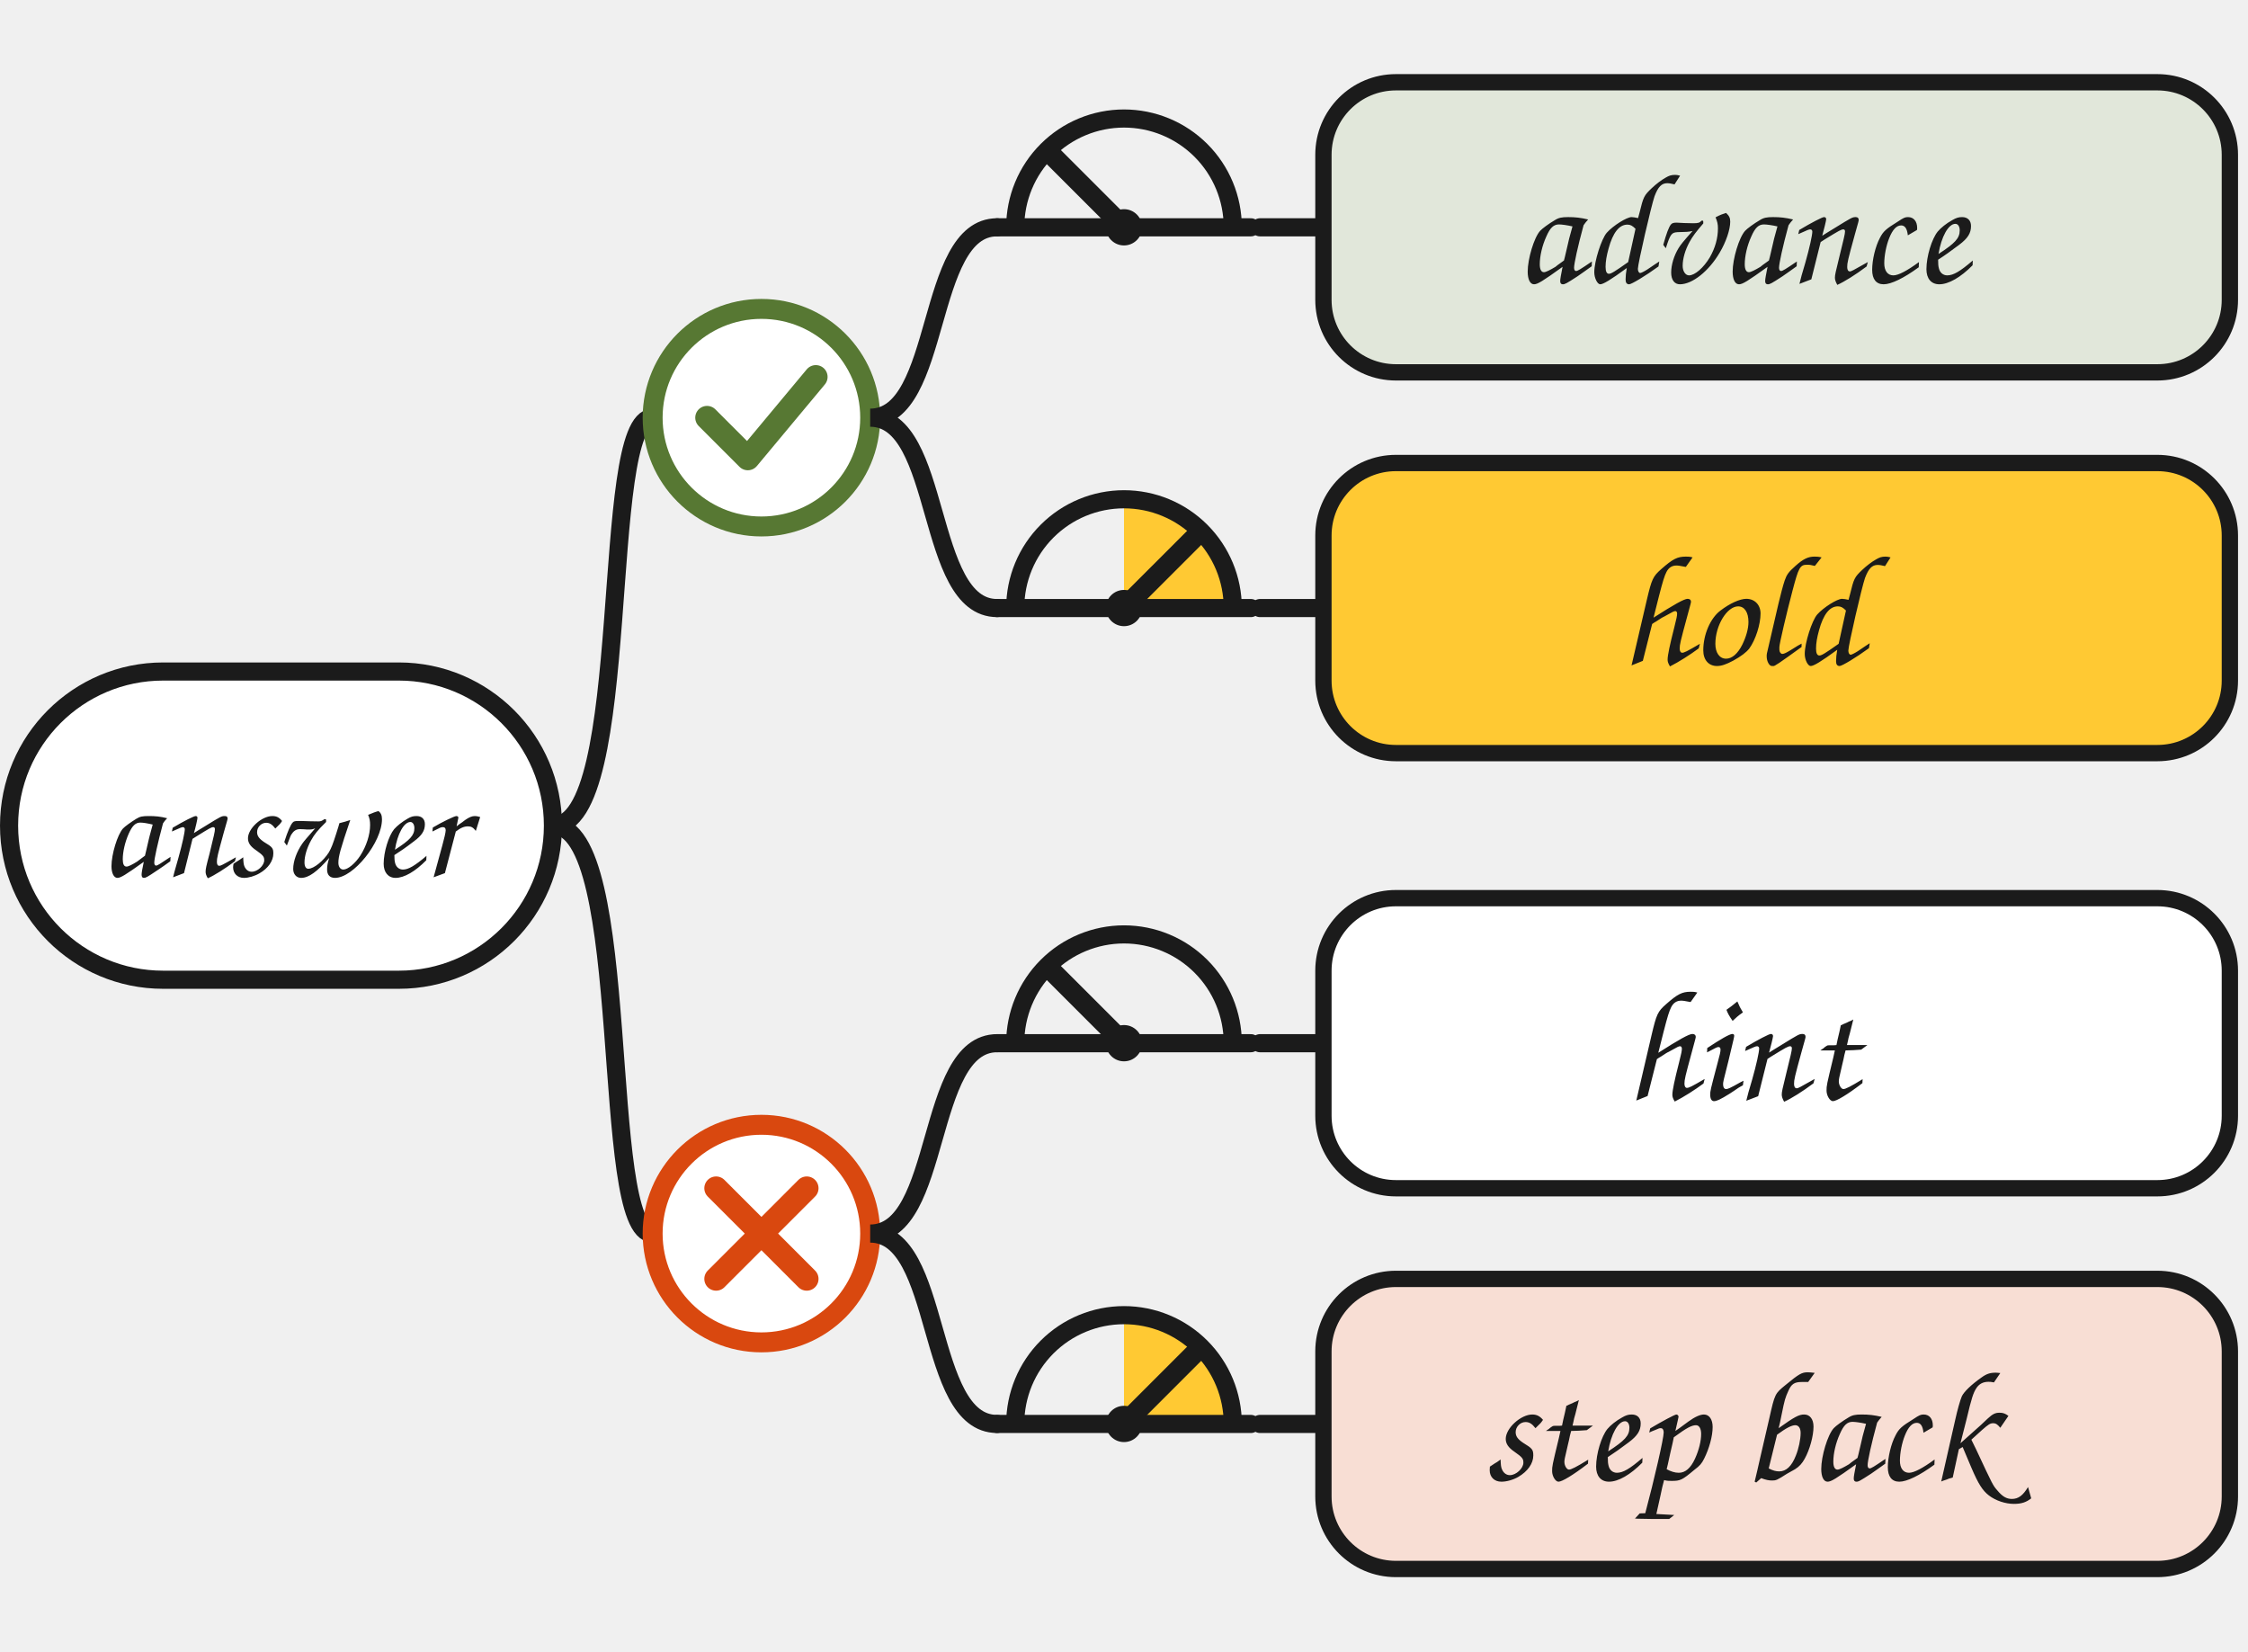
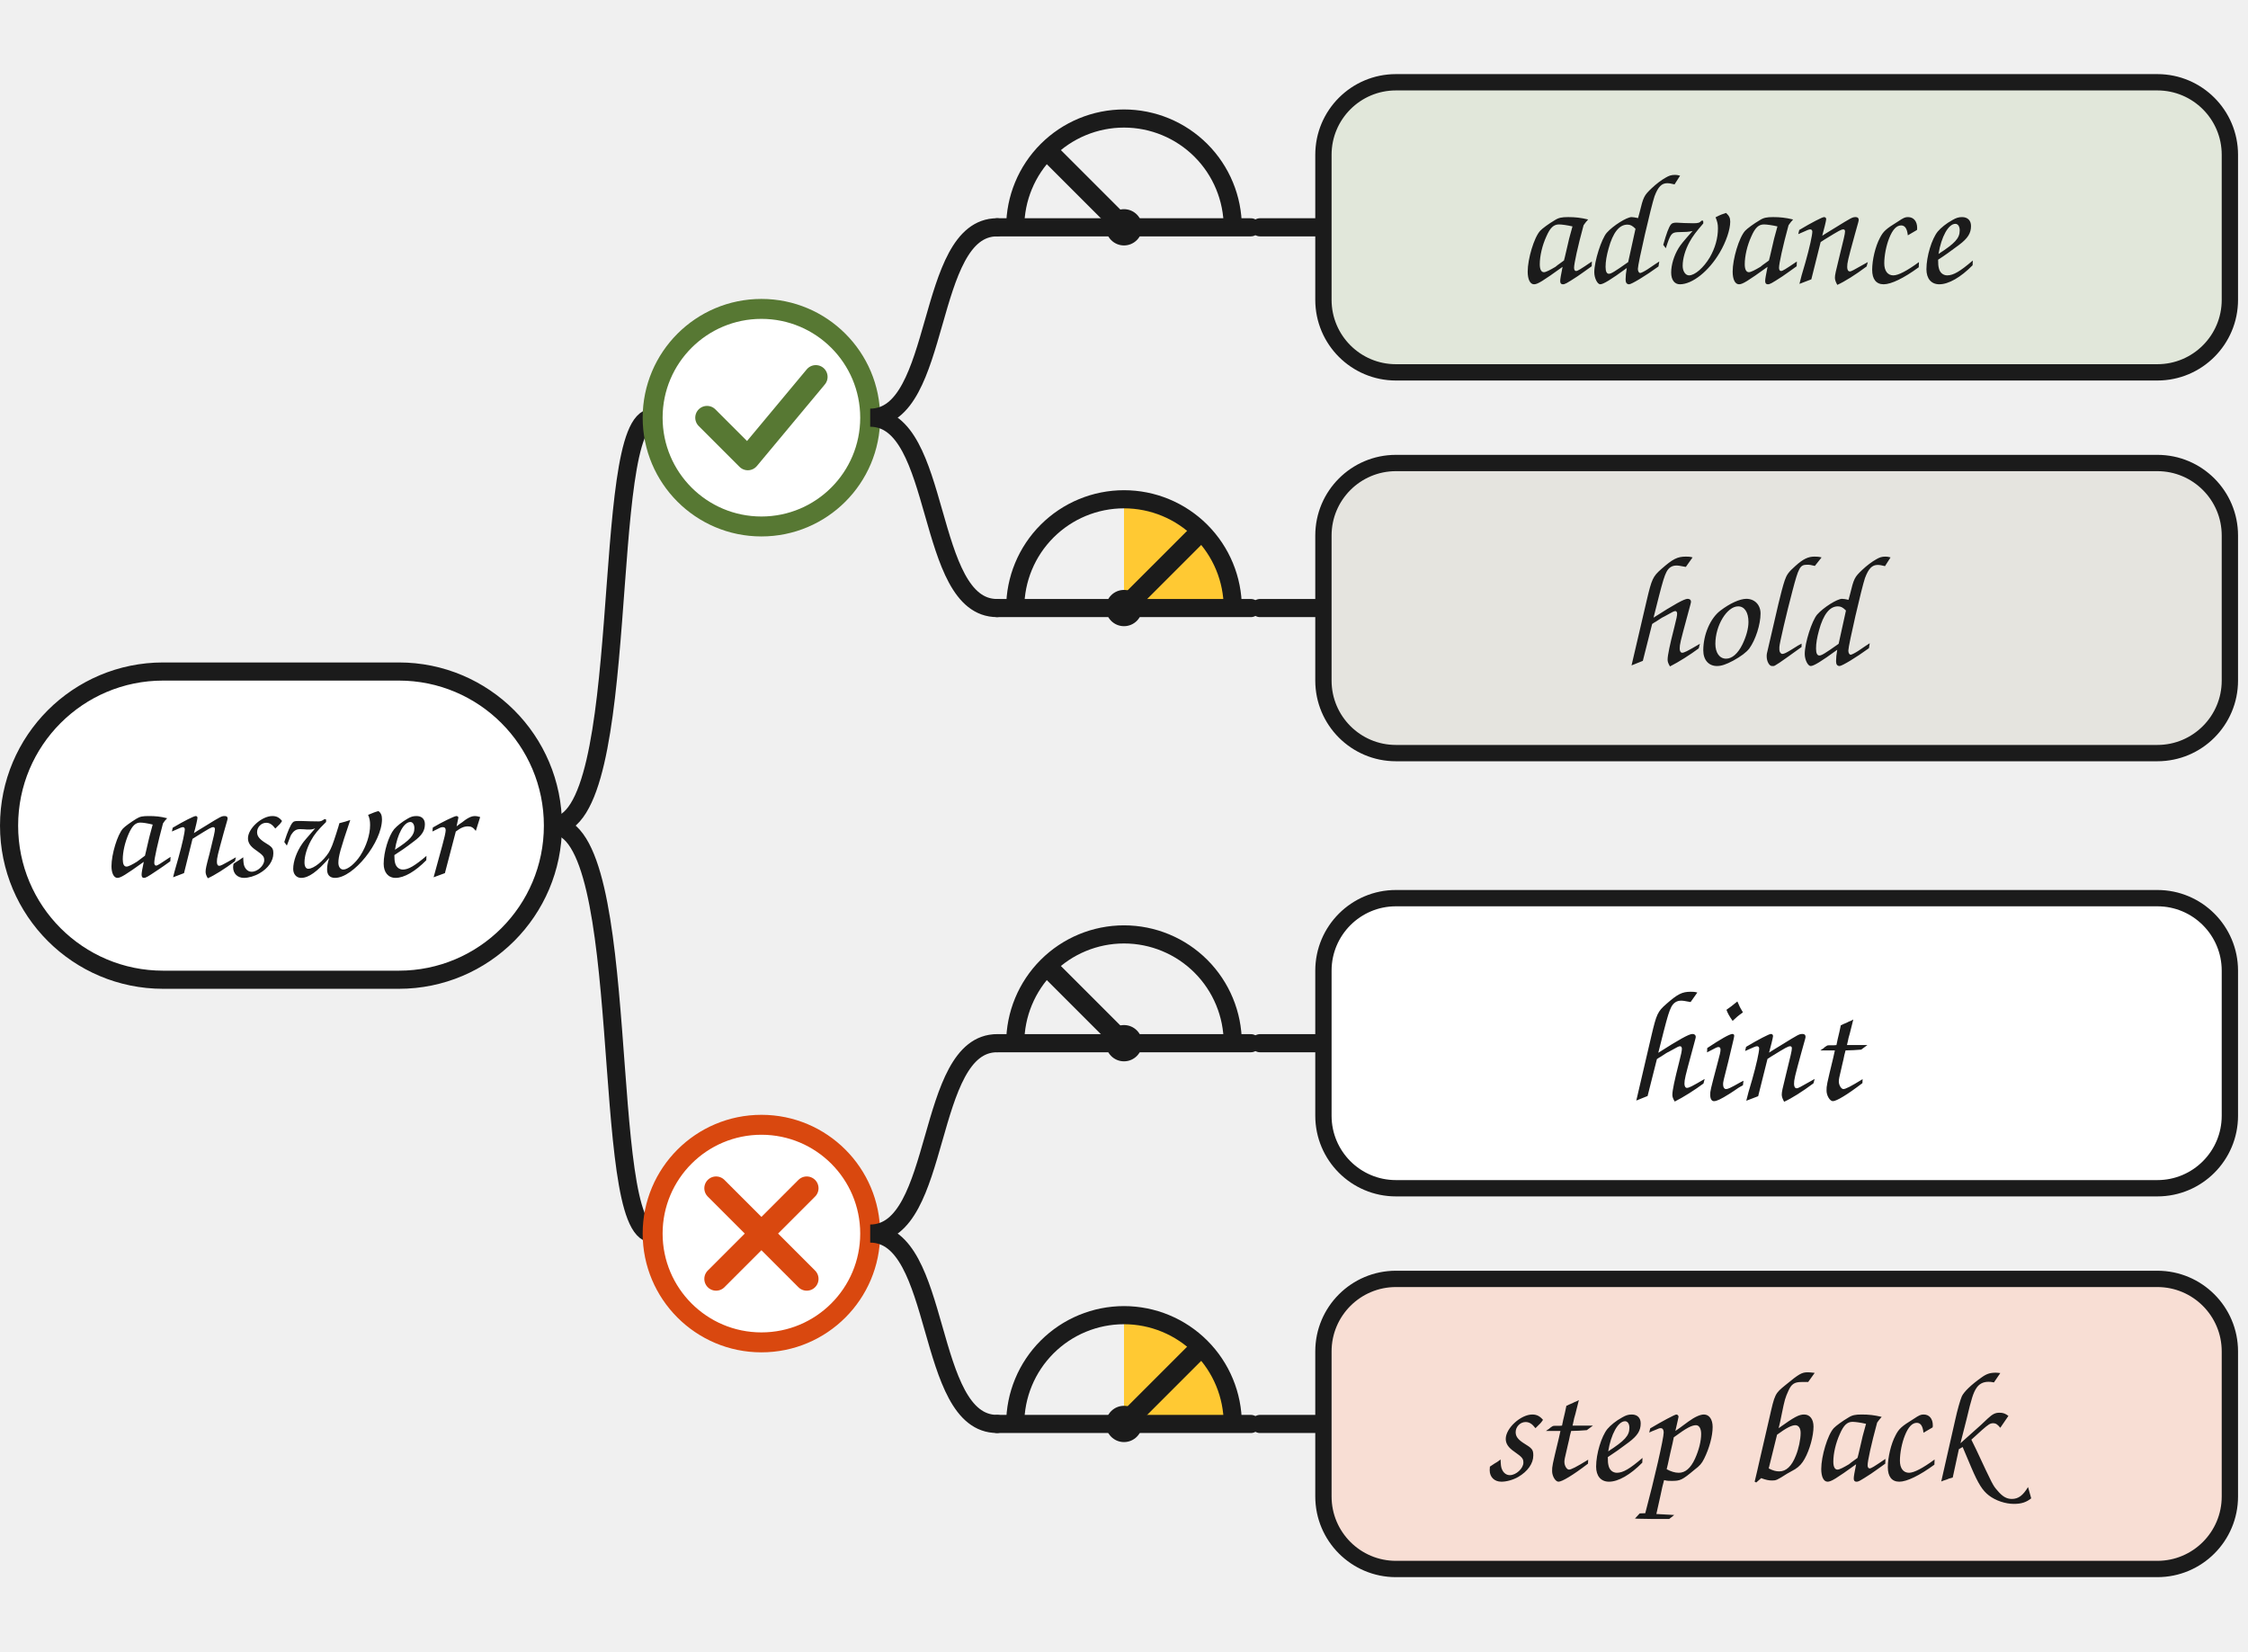
<svg xmlns="http://www.w3.org/2000/svg" viewBox="0 0 177.241 130.072" width="177" height="130" fill="none">
  <g>
    <path d="M31.446 52.887H12.864C6.154 52.887 0.715 58.327 0.715 65.037C0.715 71.747 6.154 77.186 12.864 77.186H31.446C38.156 77.186 43.596 71.747 43.596 65.037C43.596 58.327 38.156 52.887 31.446 52.887Z" fill="white" stroke-width="1.429" stroke="#1B1B1B" />
    <path d="M51.457 32.876C47.169 32.876 50.028 65.036 43.596 65.036C50.028 65.036 47.169 97.197 51.457 97.197" stroke-width="1.429" stroke-linecap="round" stroke="#1B1B1B" />
    <path d="M60.033 41.452C64.77 41.452 68.609 37.612 68.609 32.876C68.609 28.14 64.77 24.3 60.033 24.3C55.297 24.3 51.457 28.14 51.457 32.876C51.457 37.612 55.297 41.452 60.033 41.452Z" fill="white" stroke-width="1.572" stroke="#577833" />
    <path d="M55.745 32.876L58.961 36.092L64.321 29.66" stroke-width="1.858" stroke-linecap="round" stroke-linejoin="round" stroke="#577833" />
    <path d="M60.033 105.774C64.77 105.774 68.609 101.934 68.609 97.197C68.609 92.461 64.77 88.621 60.033 88.621C55.297 88.621 51.457 92.461 51.457 97.197C51.457 101.934 55.297 105.774 60.033 105.774Z" fill="white" stroke-width="1.572" stroke="#D9480F" />
    <g>
      <path d="M56.46 93.623L63.607 100.77ZM63.607 93.623L56.46 100.77Z" fill="black" />
      <path d="M56.46 93.623L63.607 100.77M63.607 93.623L56.46 100.77" stroke-width="1.858" stroke-linecap="round" stroke="#D9480F" />
    </g>
    <path d="M78.615 17.867C72.897 17.867 74.327 32.876 68.609 32.876C74.327 32.876 72.897 47.884 78.615 47.884M78.615 82.189C72.897 82.189 74.327 97.197 68.609 97.197C74.327 97.197 72.897 112.205 78.615 112.205" stroke-width="1.429" stroke-linecap="round" stroke="#1B1B1B" />
    <path d="M80.044 17.867C80.044 15.593 80.948 13.411 82.556 11.803C84.165 10.195 86.346 9.291 88.62 9.291C90.895 9.291 93.076 10.195 94.685 11.803C96.293 13.411 97.197 15.593 97.197 17.867" stroke-width="1.429" stroke="#1B1B1B" />
    <g>
      <path d="M78.615 17.867H98.626Z" fill="black" />
      <path d="M78.615 17.867H98.626" stroke-width="1.429" stroke-linecap="round" stroke="#1B1B1B" />
    </g>
    <g>
      <path d="M88.621 17.868L82.903 12.15Z" fill="black" />
      <path d="M88.621 17.868L82.903 12.15" stroke-width="1.572" stroke-linecap="round" stroke="#1B1B1B" />
    </g>
    <path d="M88.62 19.297C89.41 19.297 90.05 18.657 90.05 17.867C90.05 17.078 89.41 16.438 88.62 16.438C87.831 16.438 87.191 17.078 87.191 17.867C87.191 18.657 87.831 19.297 88.62 19.297Z" fill="#1B1B1B" />
    <path d="M88.62 47.884V39.308C90.895 39.308 93.076 40.212 94.685 41.82C96.293 43.428 97.197 45.609 97.197 47.884H88.62Z" fill="#FFC933" />
    <path d="M80.044 47.884C80.044 45.609 80.948 43.428 82.556 41.82C84.165 40.212 86.346 39.308 88.62 39.308C90.895 39.308 93.076 40.212 94.685 41.82C96.293 43.428 97.197 45.609 97.197 47.884" stroke-width="1.429" stroke="#1B1B1B" />
    <g>
      <path d="M78.615 47.884H98.626Z" fill="black" />
      <path d="M78.615 47.884H98.626" stroke-width="1.429" stroke-linecap="round" stroke="#1B1B1B" />
    </g>
    <g>
      <path d="M88.62 47.884L94.338 42.167Z" fill="black" />
      <path d="M88.62 47.884L94.338 42.167" stroke-width="1.572" stroke-linecap="round" stroke="#1B1B1B" />
    </g>
    <path d="M88.62 49.313C89.41 49.313 90.05 48.673 90.05 47.884C90.05 47.095 89.41 46.455 88.62 46.455C87.831 46.455 87.191 47.095 87.191 47.884C87.191 48.673 87.831 49.313 88.62 49.313Z" fill="#1B1B1B" />
    <path d="M80.044 82.189C80.044 79.914 80.948 77.733 82.556 76.124C84.165 74.516 86.346 73.612 88.62 73.612C90.895 73.612 93.076 74.516 94.685 76.124C96.293 77.733 97.197 79.914 97.197 82.189" stroke-width="1.429" stroke="#1B1B1B" />
    <g>
      <path d="M78.615 82.189H98.626Z" fill="black" />
      <path d="M78.615 82.189H98.626" stroke-width="1.429" stroke-linecap="round" stroke="#1B1B1B" />
    </g>
    <g>
      <path d="M88.621 82.189L82.903 76.472Z" fill="black" />
      <path d="M88.621 82.189L82.903 76.472" stroke-width="1.572" stroke-linecap="round" stroke="#1B1B1B" />
    </g>
    <path d="M88.62 83.618C89.41 83.618 90.05 82.978 90.05 82.189C90.05 81.399 89.41 80.759 88.62 80.759C87.831 80.759 87.191 81.399 87.191 82.189C87.191 82.978 87.831 83.618 88.62 83.618Z" fill="#1B1B1B" />
    <path d="M88.62 112.205V103.629C90.895 103.629 93.076 104.533 94.685 106.141C96.293 107.749 97.197 109.931 97.197 112.205H88.62Z" fill="#FFC933" />
    <path d="M80.044 112.205C80.044 109.931 80.948 107.749 82.556 106.141C84.165 104.533 86.346 103.629 88.62 103.629C90.895 103.629 93.076 104.533 94.685 106.141C96.293 107.749 97.197 109.931 97.197 112.205" stroke-width="1.429" stroke="#1B1B1B" />
    <g>
      <path d="M78.615 112.206H98.626Z" fill="black" />
      <path d="M78.615 112.206H98.626" stroke-width="1.429" stroke-linecap="round" stroke="#1B1B1B" />
    </g>
    <g>
      <path d="M88.62 112.206L94.338 106.488Z" fill="black" />
      <path d="M88.62 112.206L94.338 106.488" stroke-width="1.572" stroke-linecap="round" stroke="#1B1B1B" />
    </g>
    <path d="M88.62 113.635C89.41 113.635 90.05 112.995 90.05 112.205C90.05 111.416 89.41 110.776 88.62 110.776C87.831 110.776 87.191 111.416 87.191 112.205C87.191 112.995 87.831 113.635 88.62 113.635Z" fill="#1B1B1B" />
    <g>
      <path d="M99.341 17.867H104.343Z" fill="black" />
      <path d="M99.341 17.867H104.343" stroke-width="1.429" stroke-linecap="round" stroke="#1B1B1B" />
    </g>
    <path d="M170.094 6.433H110.061C106.903 6.433 104.344 8.993 104.344 12.15V23.585C104.344 26.743 106.903 29.303 110.061 29.303H170.094C173.252 29.303 175.812 26.743 175.812 23.585V12.15C175.812 8.993 173.252 6.433 170.094 6.433Z" fill="#E1E7DA" stroke-width="1.286" stroke="#1B1B1B" />
    <g>
      <path d="M99.341 47.884H104.343Z" fill="black" />
      <path d="M99.341 47.884H104.343" stroke-width="1.429" stroke-linecap="round" stroke="#1B1B1B" />
    </g>
-     <path d="M170.094 36.449H110.061C106.903 36.449 104.344 39.009 104.344 42.166V53.601C104.344 56.759 106.903 59.319 110.061 59.319H170.094C173.252 59.319 175.812 56.759 175.812 53.601V42.166C175.812 39.009 173.252 36.449 170.094 36.449Z" fill="#FFC933" stroke-width="1.286" stroke="#1B1B1B" />
+     <path d="M170.094 36.449H110.061C106.903 36.449 104.344 39.009 104.344 42.166V53.601C104.344 56.759 106.903 59.319 110.061 59.319H170.094C173.252 59.319 175.812 56.759 175.812 53.601V42.166C175.812 39.009 173.252 36.449 170.094 36.449Z" fill="#E5E4DF" stroke-width="1.286" stroke="#1B1B1B" />
    <g>
      <path d="M99.341 82.189H104.343Z" fill="black" />
      <path d="M99.341 82.189H104.343" stroke-width="1.429" stroke-linecap="round" stroke="#1B1B1B" />
    </g>
    <path d="M170.094 70.754H110.061C106.903 70.754 104.344 73.314 104.344 76.472V87.906C104.344 91.064 106.903 93.624 110.061 93.624H170.094C173.252 93.624 175.812 91.064 175.812 87.906V76.472C175.812 73.314 173.252 70.754 170.094 70.754Z" fill="white" stroke-width="1.286" stroke="#1B1B1B" />
    <g>
      <path d="M99.341 112.206H104.343Z" fill="black" />
      <path d="M99.341 112.206H104.343" stroke-width="1.429" stroke-linecap="round" stroke="#1B1B1B" />
    </g>
    <path d="M170.094 100.77H110.061C106.903 100.77 104.344 103.33 104.344 106.488V117.923C104.344 121.08 106.903 123.64 110.061 123.64H170.094C173.252 123.64 175.812 121.08 175.812 117.923V106.488C175.812 103.33 173.252 100.77 170.094 100.77Z" fill="#F8DED4" stroke-width="1.286" stroke="#1B1B1B" />
  </g>
  <text x="22.2" y="69.0" text-anchor="middle" fill="#1B1B1B" style="font-family: 'Segoe Print', 'Bradley Hand', 'Marker Felt', 'Comic Sans MS', cursive; font-size: 11.5px;">answer</text>
  <text x="137.2" y="22.2" text-anchor="middle" fill="#1B1B1B" style="font-family: 'Segoe Print', 'Bradley Hand', 'Marker Felt', 'Comic Sans MS', cursive; font-size: 12.5px;">advance</text>
  <text x="137.2" y="52.3" text-anchor="middle" fill="#1B1B1B" style="font-family: 'Segoe Print', 'Bradley Hand', 'Marker Felt', 'Comic Sans MS', cursive; font-size: 12.5px;">hold</text>
  <text x="137.2" y="86.6" text-anchor="middle" fill="#1B1B1B" style="font-family: 'Segoe Print', 'Bradley Hand', 'Marker Felt', 'Comic Sans MS', cursive; font-size: 12.5px;">hint</text>
  <text x="137.2" y="116.6" text-anchor="middle" fill="#1B1B1B" style="font-family: 'Segoe Print', 'Bradley Hand', 'Marker Felt', 'Comic Sans MS', cursive; font-size: 12.5px;">step back</text>
</svg>
